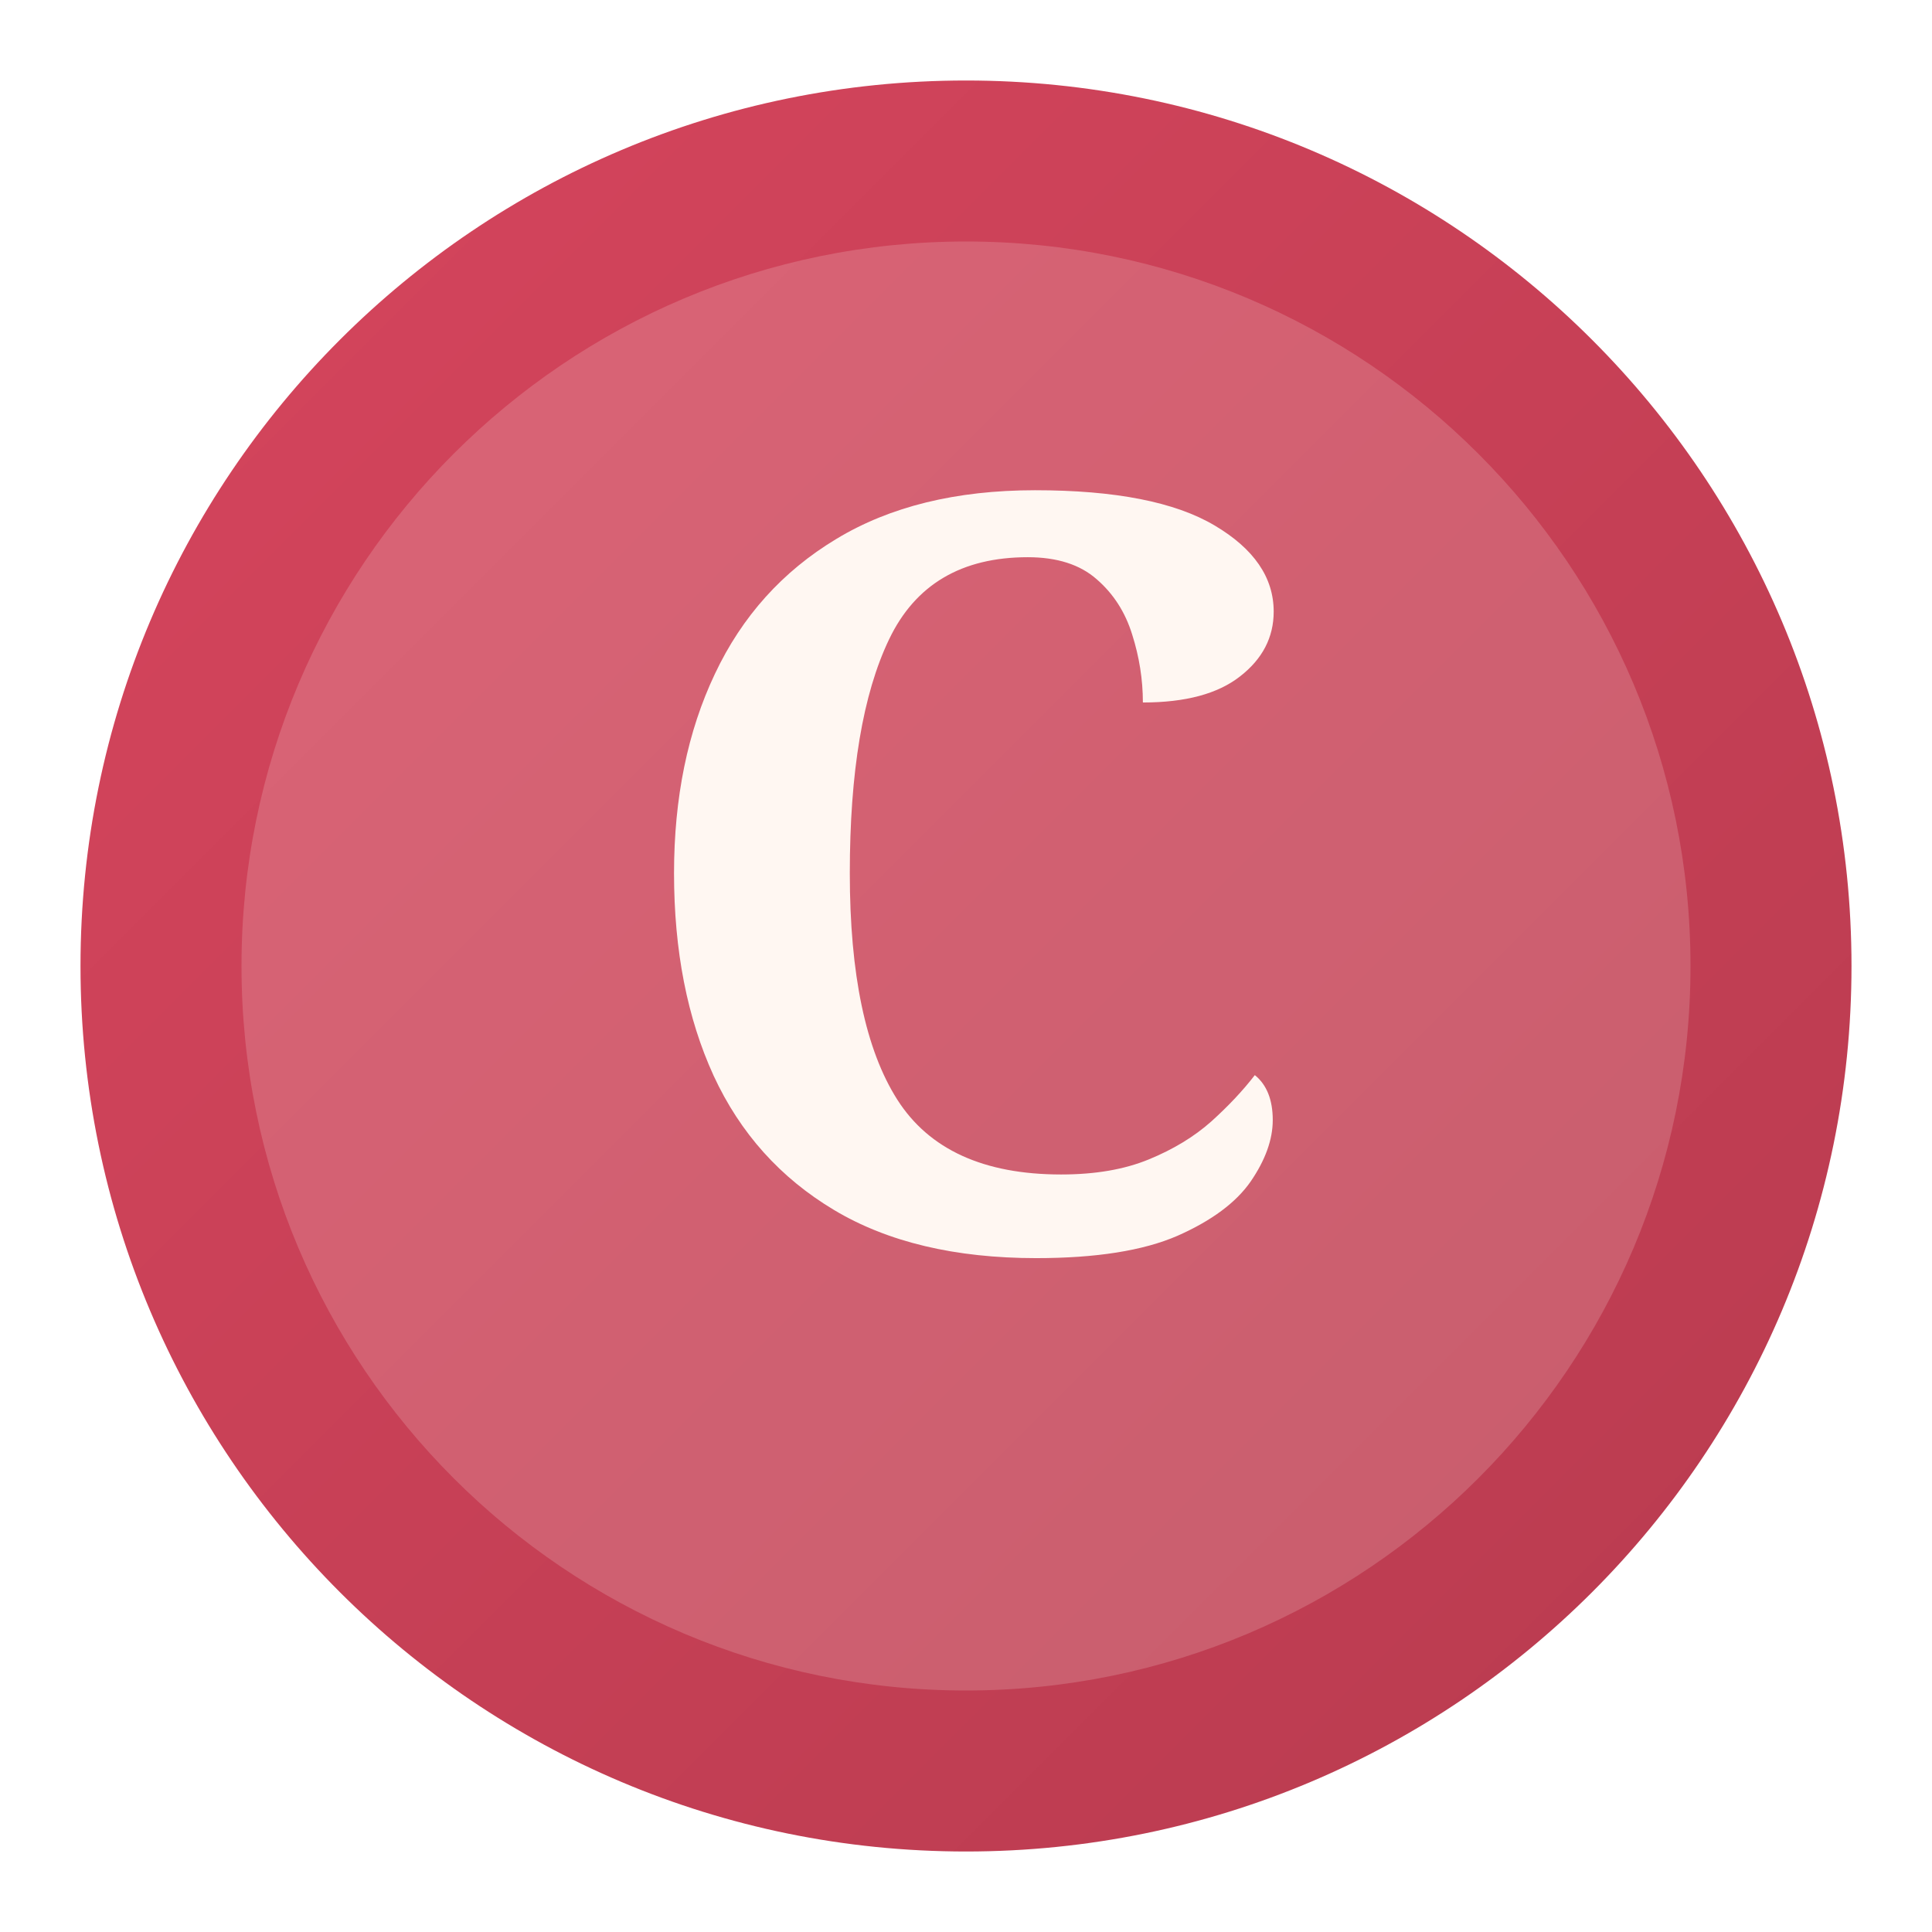
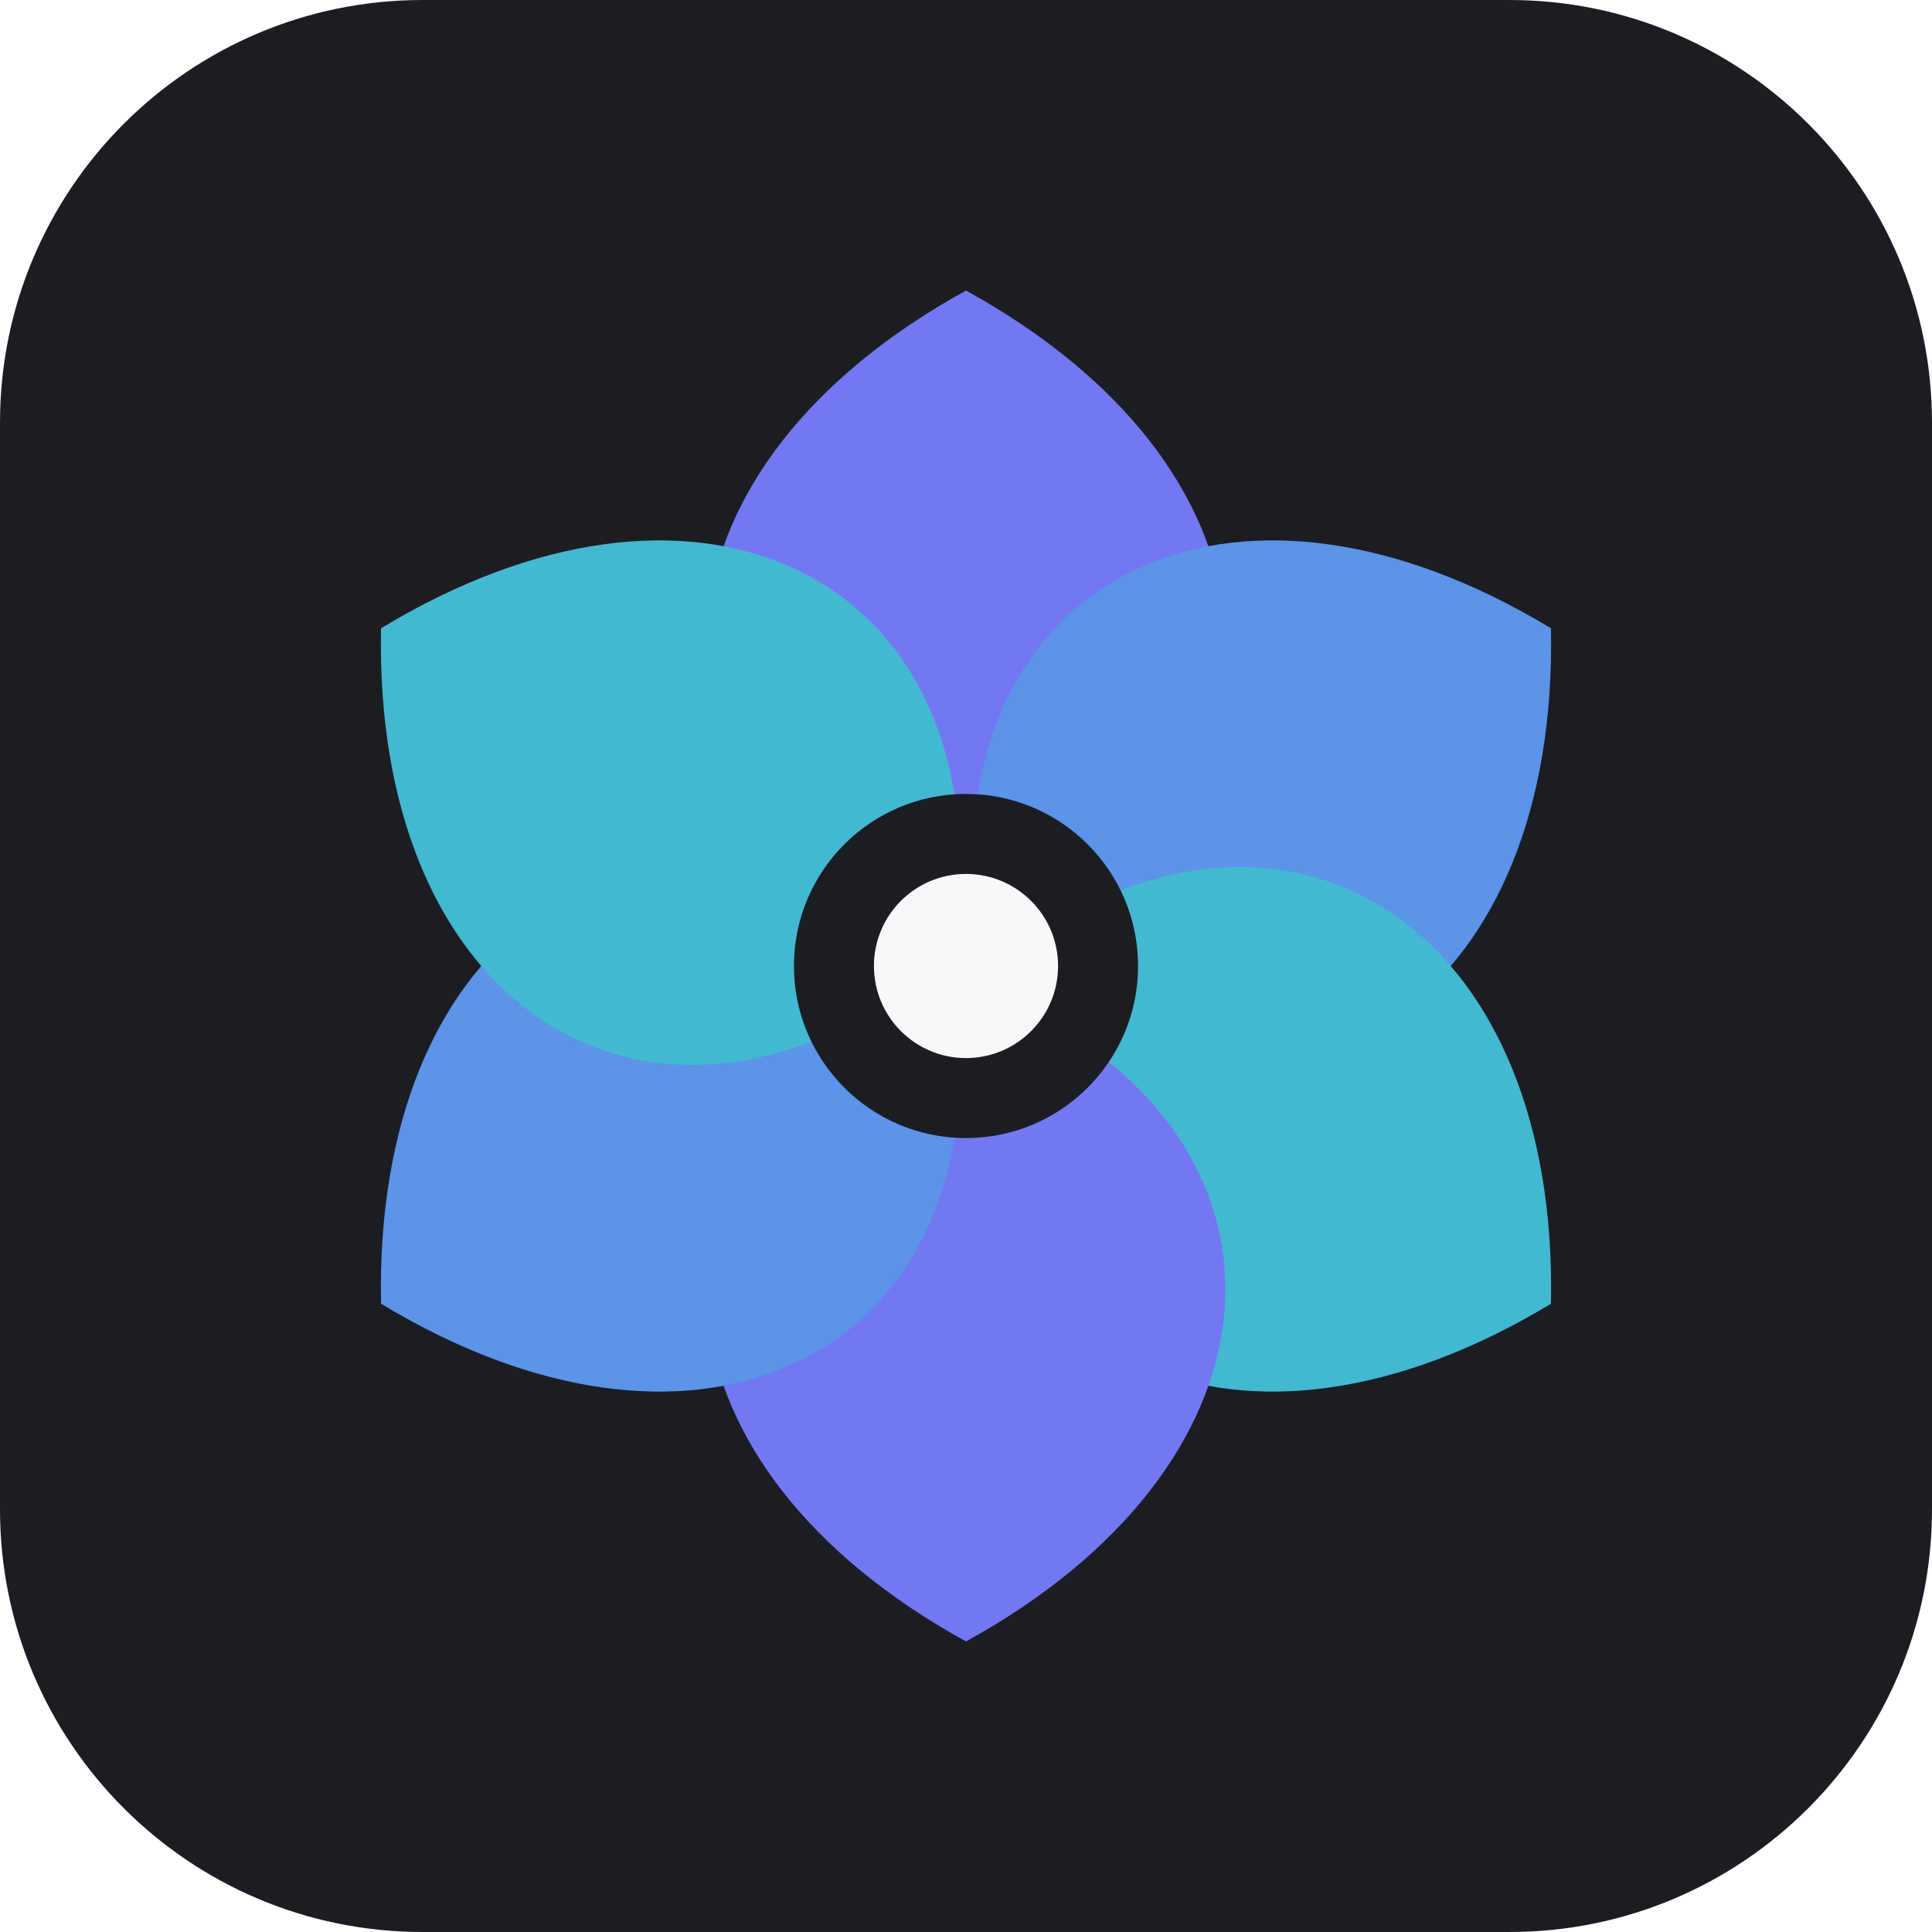
- <svg xmlns="http://www.w3.org/2000/svg" viewBox="0 0 96 96">
-   <defs>
-     <linearGradient id="camellia" x1="0" y1="0" x2="1" y2="1">
-       <stop offset="0%" stop-color="#D6455D" />
-       <stop offset="100%" stop-color="#B83B4F" />
-     </linearGradient>
-   </defs>
-   <circle cx="48" cy="48" r="44" fill="url(#camellia)" />
-   <circle cx="48" cy="48" r="36" fill="#FFF7F2" fill-opacity="0.18" />
-   <text x="48" y="62" text-anchor="middle" font-size="52" font-family="Georgia, serif" font-weight="700" fill="#FFF7F2">C</text>
+ <svg xmlns="http://www.w3.org/2000/svg" viewBox="0 0 128 128">
+   <rect width="128" height="128" rx="28" fill="#1b1d23" />
+   <g transform="scale(.125)">
+     <defs>
+       <path id="p" d="M467 482C332 405 343 247 512 154C681 247 692 405 557 482Q512 522 467 482Z" />
+     </defs>
+     <use href="#p" fill="#7378f2" />
+     <use href="#p" fill="#5b94e8" transform="rotate(60 512 512)" />
+     <use href="#p" fill="#43b8d1" transform="rotate(120 512 512)" />
+     <use href="#p" fill="#7378f2" transform="rotate(180 512 512)" />
+     <use href="#p" fill="#5b94e8" transform="rotate(240 512 512)" />
+     <use href="#p" fill="#43b8d1" transform="rotate(300 512 512)" />
+   </g>
+   <circle cx="64" cy="64" r="11.4" fill="#1b1d23" />
+   <circle cx="64" cy="64" r="6.1" fill="#f7f8fa" />
</svg>
